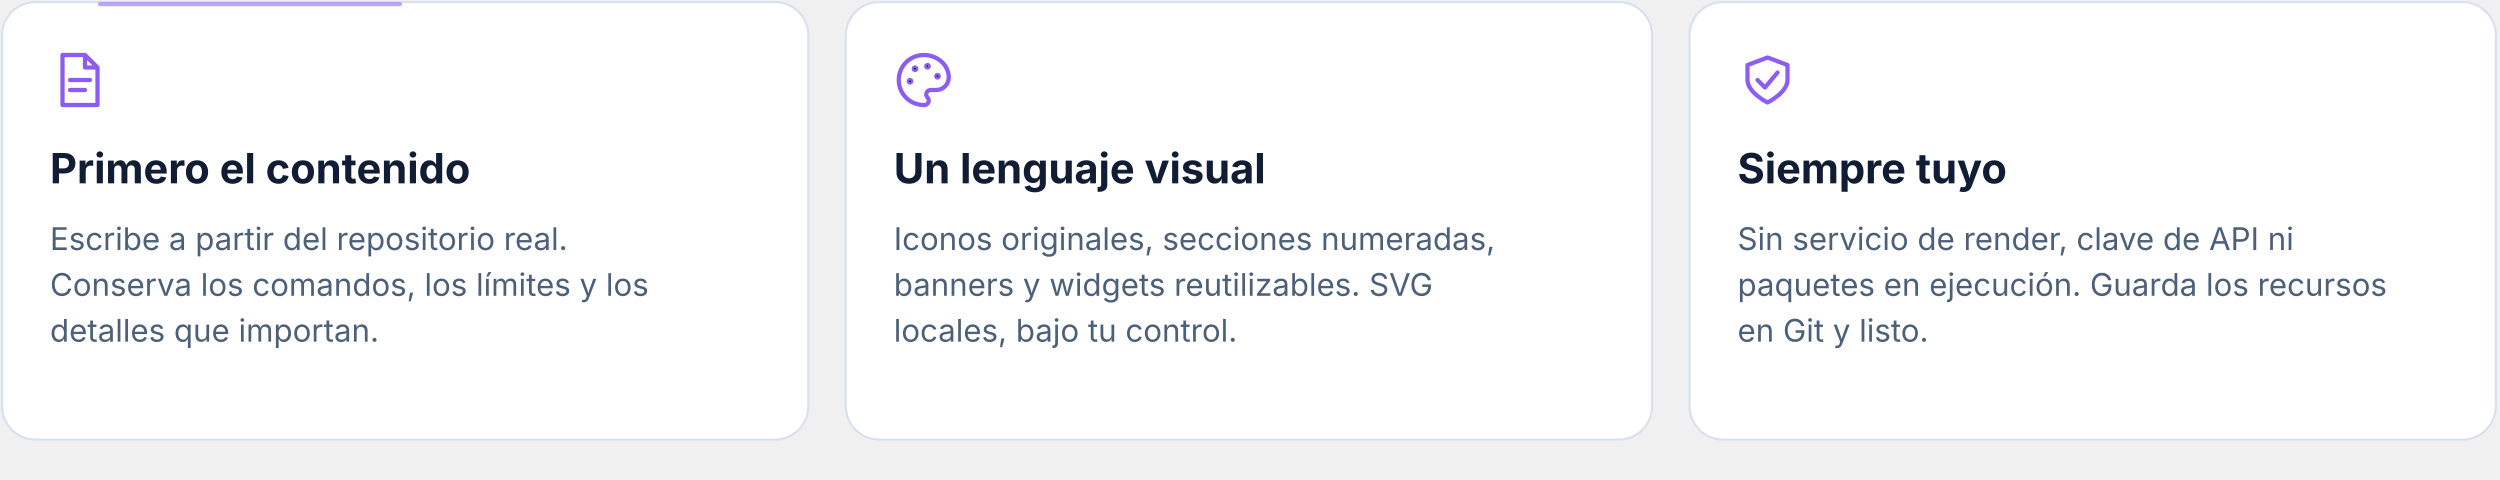
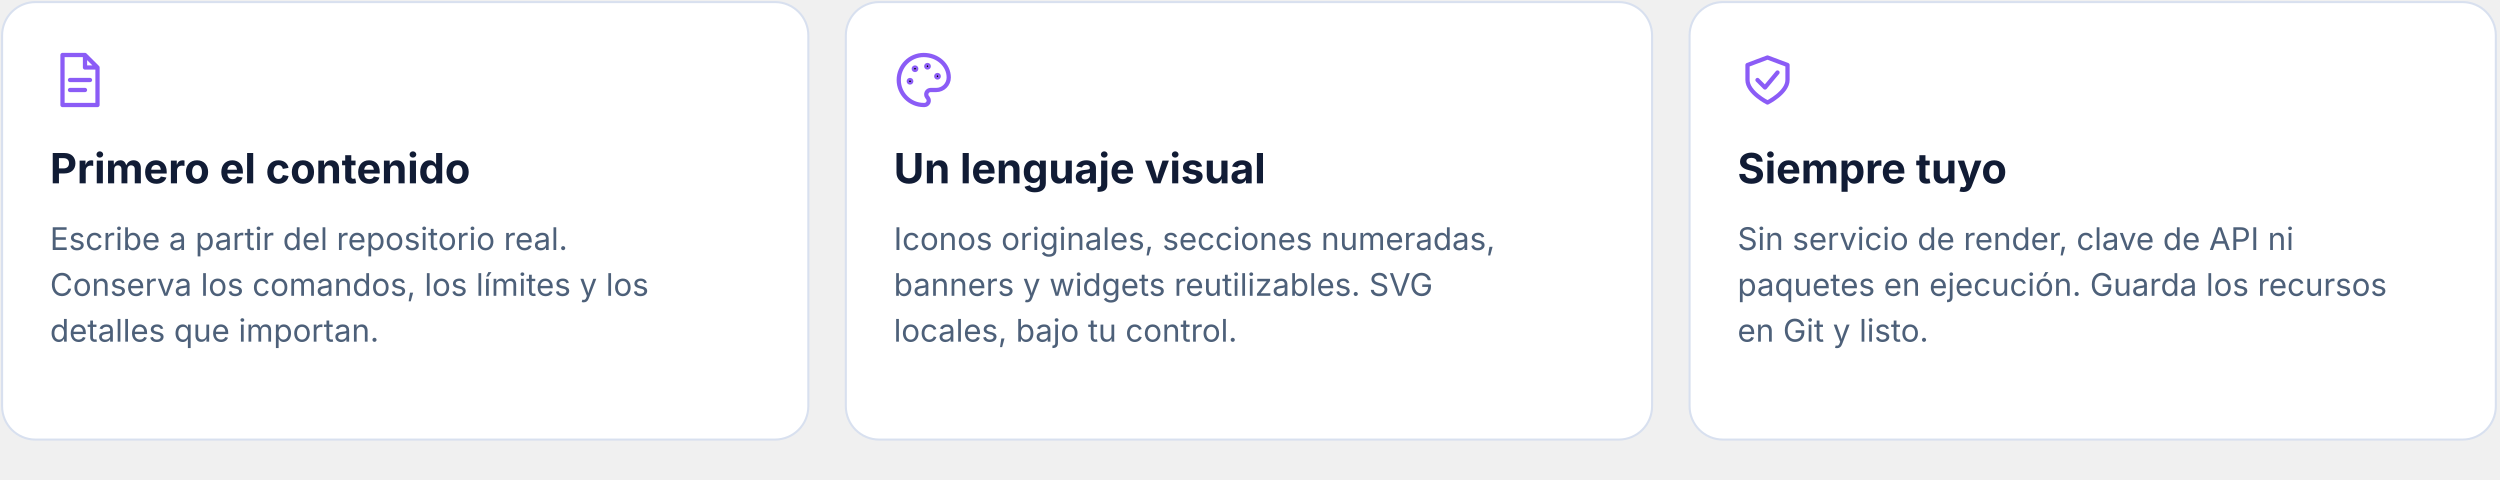
- <svg xmlns="http://www.w3.org/2000/svg" width="1200" height="230" viewBox="0 0 1200 230" role="img" aria-label="Primero el contenido: Escribe a partir del repositorio real. Conserva los comandos, los límites y los detalles que importan. · Un lenguaje visual: Iconos originales, secciones numeradas, banners y widgets reutilizables. SVG locales, bajo tu control. · Siempre tuyo: Sin servicio de render, clave de API ni paquetes en ejecución. Guarda los recursos en Git y listo." data-readme-motion="subtle">
+ <svg xmlns="http://www.w3.org/2000/svg" width="1200" height="230" viewBox="0 0 1200 230" role="img" aria-label="Primero el contenido: Escribe a partir del repositorio real. Conserva los comandos, los límites y los detalles que importan. · Un lenguaje visual: Iconos originales, secciones numeradas, banners y widgets reutilizables. SVG locales, bajo tu control. · Siempre tuyo: Sin servicio de render, clave de API ni paquetes en ejecución. Guarda los recursos en Git y listo.">
  <defs>
    <linearGradient id="brand">
      <stop stop-color="#8b5cf6" />
      <stop offset="1" stop-color="#22d3ee" />
    </linearGradient>
  </defs>
  <style>text{font-family:Inter,Segoe UI,Arial,sans-serif}</style>
  <g transform="translate(0 0)">
    <rect x="1" y="1" width="387" height="210" rx="16" fill="#ffffff" stroke="#d8e0ef" />
    <g transform="translate(24 24) scale(1.2)" fill="none" stroke="#8b5cf6" stroke-width="1.7" stroke-linecap="round" stroke-linejoin="round">
      <path d="M14 2H5v20h14V7Zm0 0v5h5M8 12h8m-8 4h6" />
    </g>
    <text x="24" y="88" font-size="20" fill="#111c35" font-weight="700">Primero el contenido</text>
    <text x="24" y="120" font-size="15" fill="#4d6079" font-weight="400">Escribe a partir del repositorio real.</text>
    <text x="24" y="142" font-size="15" fill="#4d6079" font-weight="400">Conserva los comandos, los límites y los</text>
    <text x="24" y="164" font-size="15" fill="#4d6079" font-weight="400">detalles que importan.</text>
  </g>
  <g transform="translate(405 0)">
    <rect x="1" y="1" width="387" height="210" rx="16" fill="#ffffff" stroke="#d8e0ef" />
    <g transform="translate(24 24) scale(1.2)" fill="none" stroke="#8b5cf6" stroke-width="1.7" stroke-linecap="round" stroke-linejoin="round">
      <path d="M12 22a1 1 0 0 1 0-20 10 9 0 0 1 10 9 5 5 0 0 1-5 5h-2.25a1.75 1.75 0 0 0-1.4 2.8l.3.4a1.75 1.75 0 0 1-1.4 2.8z" />
      <circle cx="13.5" cy="6.5" r=".5" fill="currentColor" />
      <circle cx="17.5" cy="10.5" r=".5" fill="currentColor" />
      <circle cx="6.5" cy="12.5" r=".5" fill="currentColor" />
      <circle cx="8.5" cy="7.5" r=".5" fill="currentColor" />
    </g>
    <text x="24" y="88" font-size="20" fill="#111c35" font-weight="700">Un lenguaje visual</text>
    <text x="24" y="120" font-size="15" fill="#4d6079" font-weight="400">Iconos originales, secciones numeradas,</text>
    <text x="24" y="142" font-size="15" fill="#4d6079" font-weight="400">banners y widgets reutilizables. SVG</text>
    <text x="24" y="164" font-size="15" fill="#4d6079" font-weight="400">locales, bajo tu control.</text>
  </g>
  <g transform="translate(810 0)">
    <rect x="1" y="1" width="387" height="210" rx="16" fill="#ffffff" stroke="#d8e0ef" />
    <g transform="translate(24 24) scale(1.2)" fill="none" stroke="#8b5cf6" stroke-width="1.7" stroke-linecap="round" stroke-linejoin="round">
      <path d="m12 3 8 3v6c0 5-8 9-8 9s-8-4-8-9V6Z" />
      <path d="m8 12 3 3 5-6" />
    </g>
    <text x="24" y="88" font-size="20" fill="#111c35" font-weight="700">Siempre tuyo</text>
    <text x="24" y="120" font-size="15" fill="#4d6079" font-weight="400">Sin servicio de render, clave de API ni</text>
    <text x="24" y="142" font-size="15" fill="#4d6079" font-weight="400">paquetes en ejecución. Guarda los recursos</text>
    <text x="24" y="164" font-size="15" fill="#4d6079" font-weight="400">en Git y listo.</text>
  </g>
-   <style data-readme-builder-motion="1">
- @keyframes rb-accent {0%,100%{filter:brightness(1)}50%{filter:brightness(1.3)}}
- @keyframes rb-trace {from{stroke-dashoffset:1200}to{stroke-dashoffset:0}}
- svg[data-readme-motion] .rb-motion-line{animation:rb-trace 2s ease-in-out 2;stroke-dasharray:144 1200;stroke-dashoffset:0;opacity:.55}
- svg[data-readme-motion] &gt; path,svg[data-readme-motion] &gt; g:not(.rb-motion-layer){animation:rb-accent 2s ease-in-out 2}
- @media (prefers-reduced-motion:reduce){svg[data-readme-motion] .rb-motion-line,svg[data-readme-motion] &gt; path,svg[data-readme-motion] &gt; g:not(.rb-motion-layer){animation:none!important;filter:none!important}}
- </style>
-   <g class="rb-motion-layer" aria-hidden="true" pointer-events="none">
-     <path class="rb-motion-line" d="M48 2h1104" fill="none" stroke="#8b5cf6" stroke-width="2" stroke-linecap="round" />
-   </g>
</svg>
